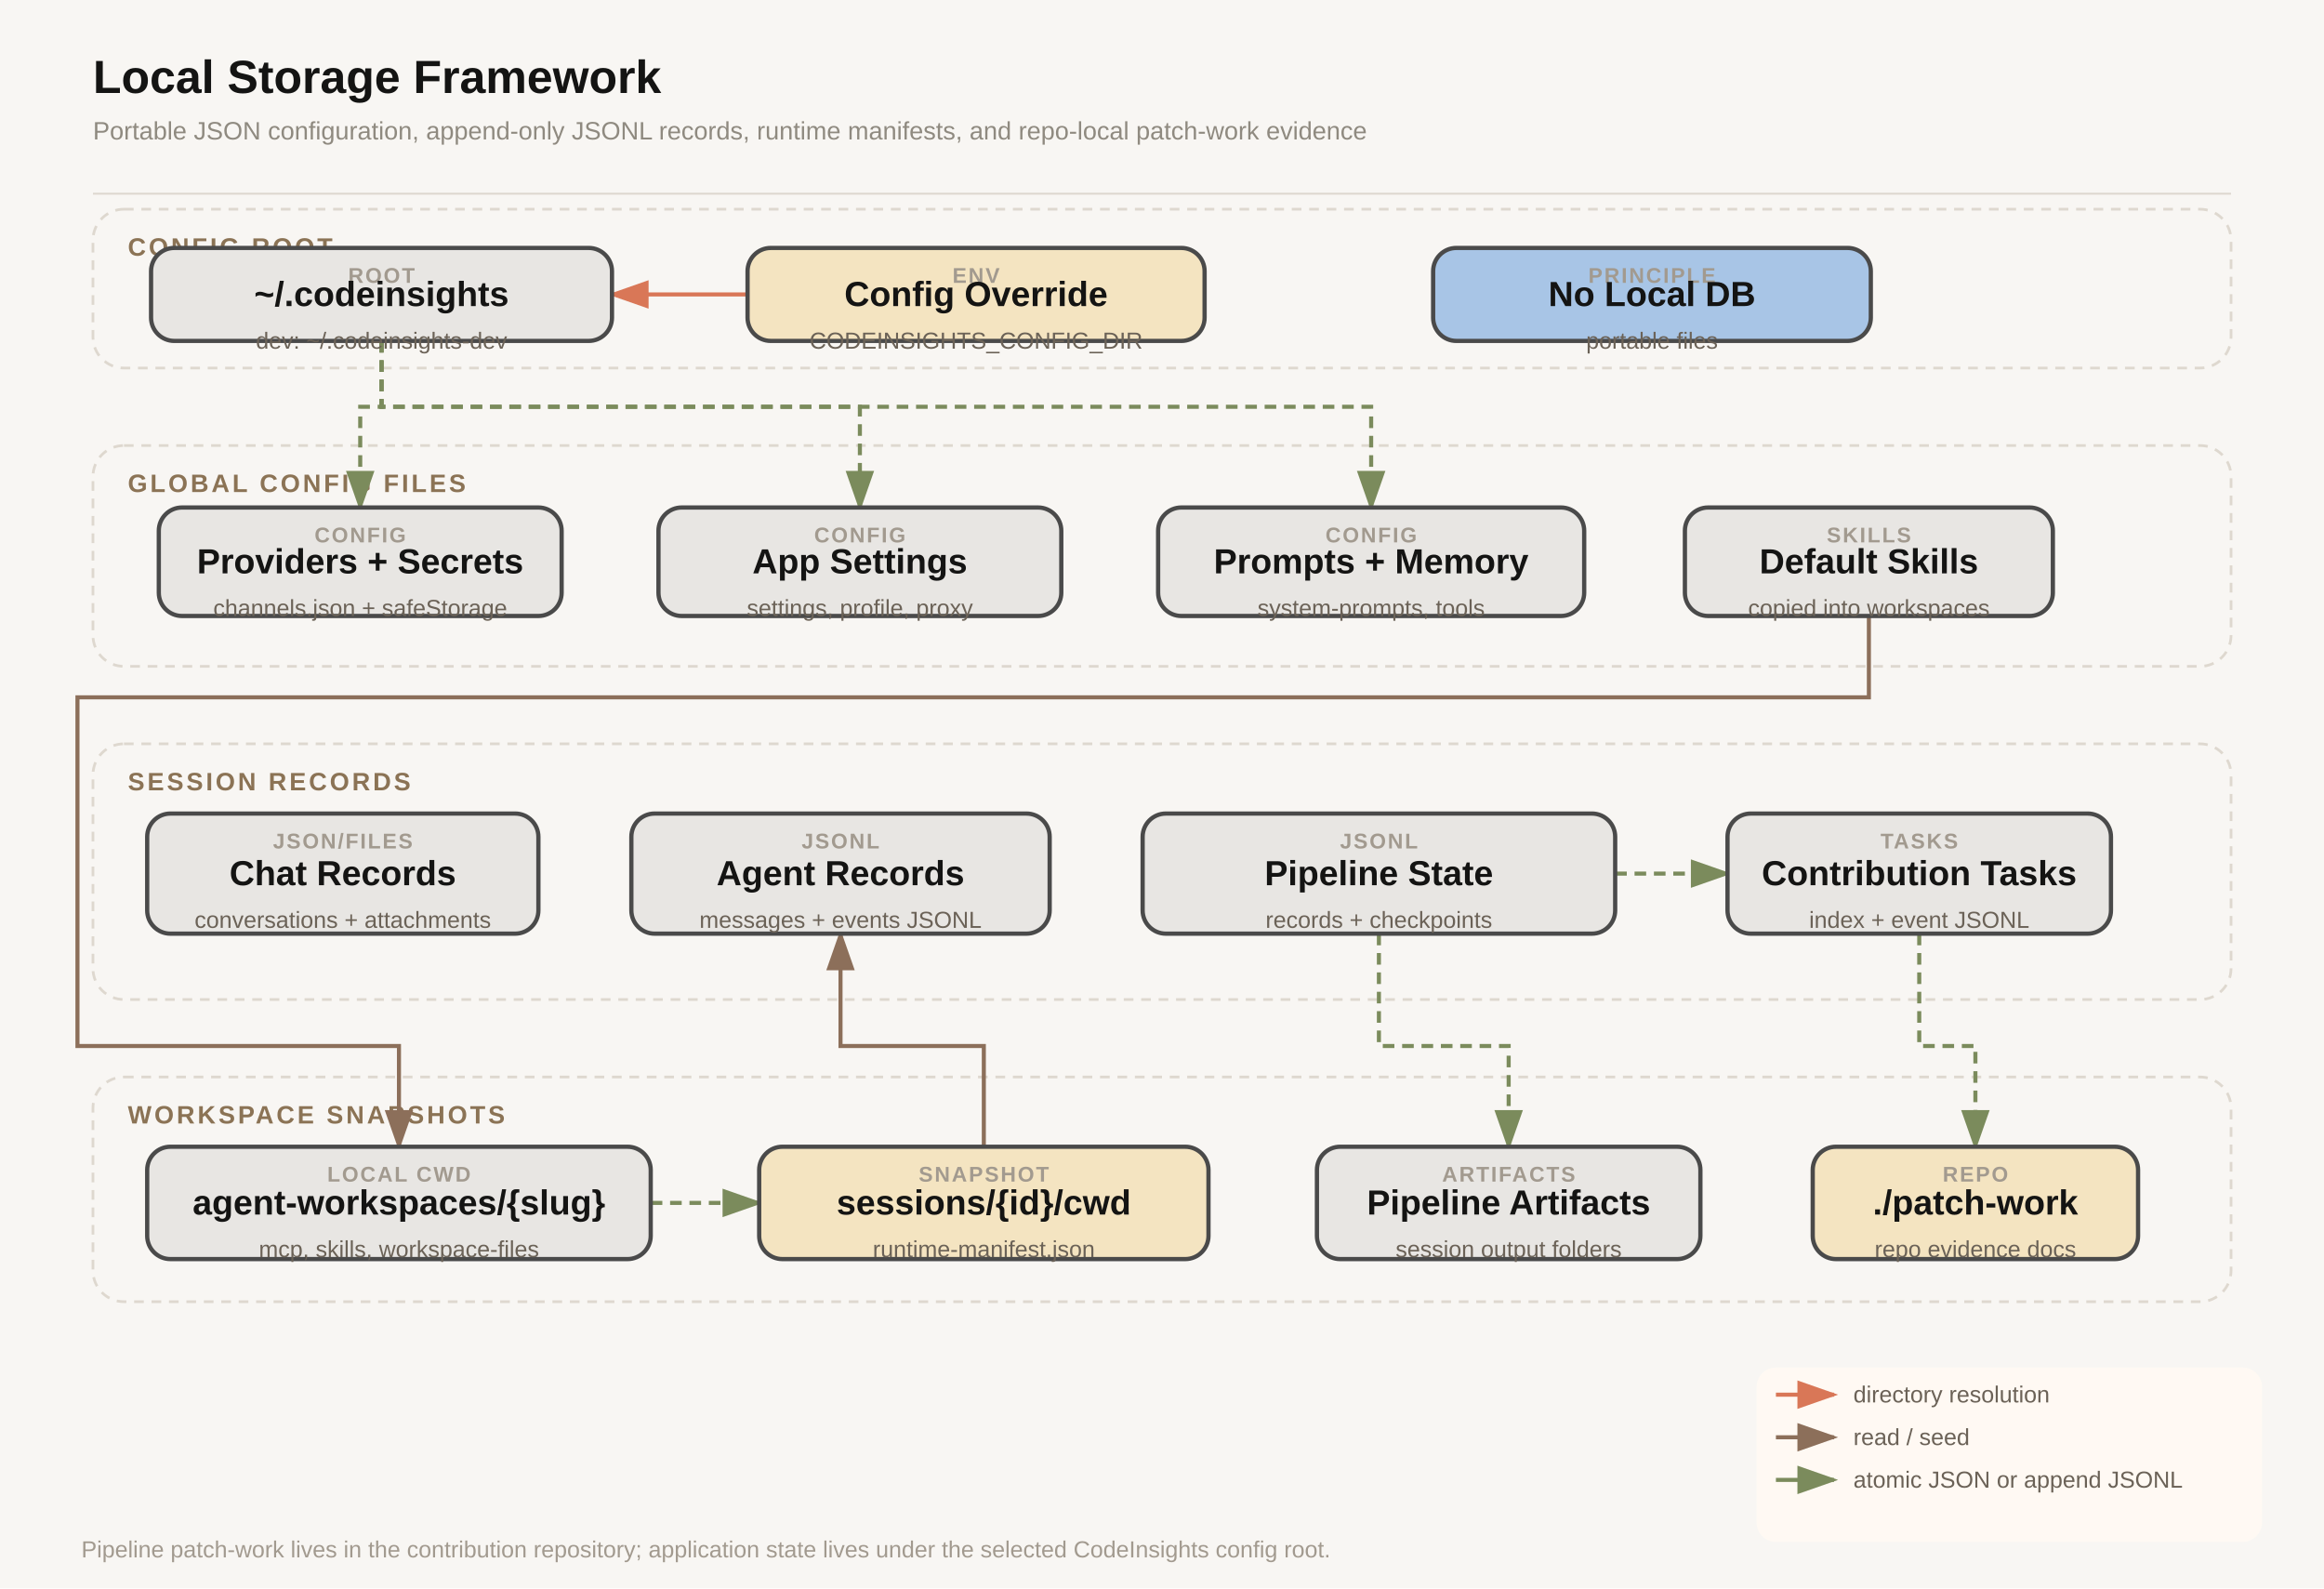
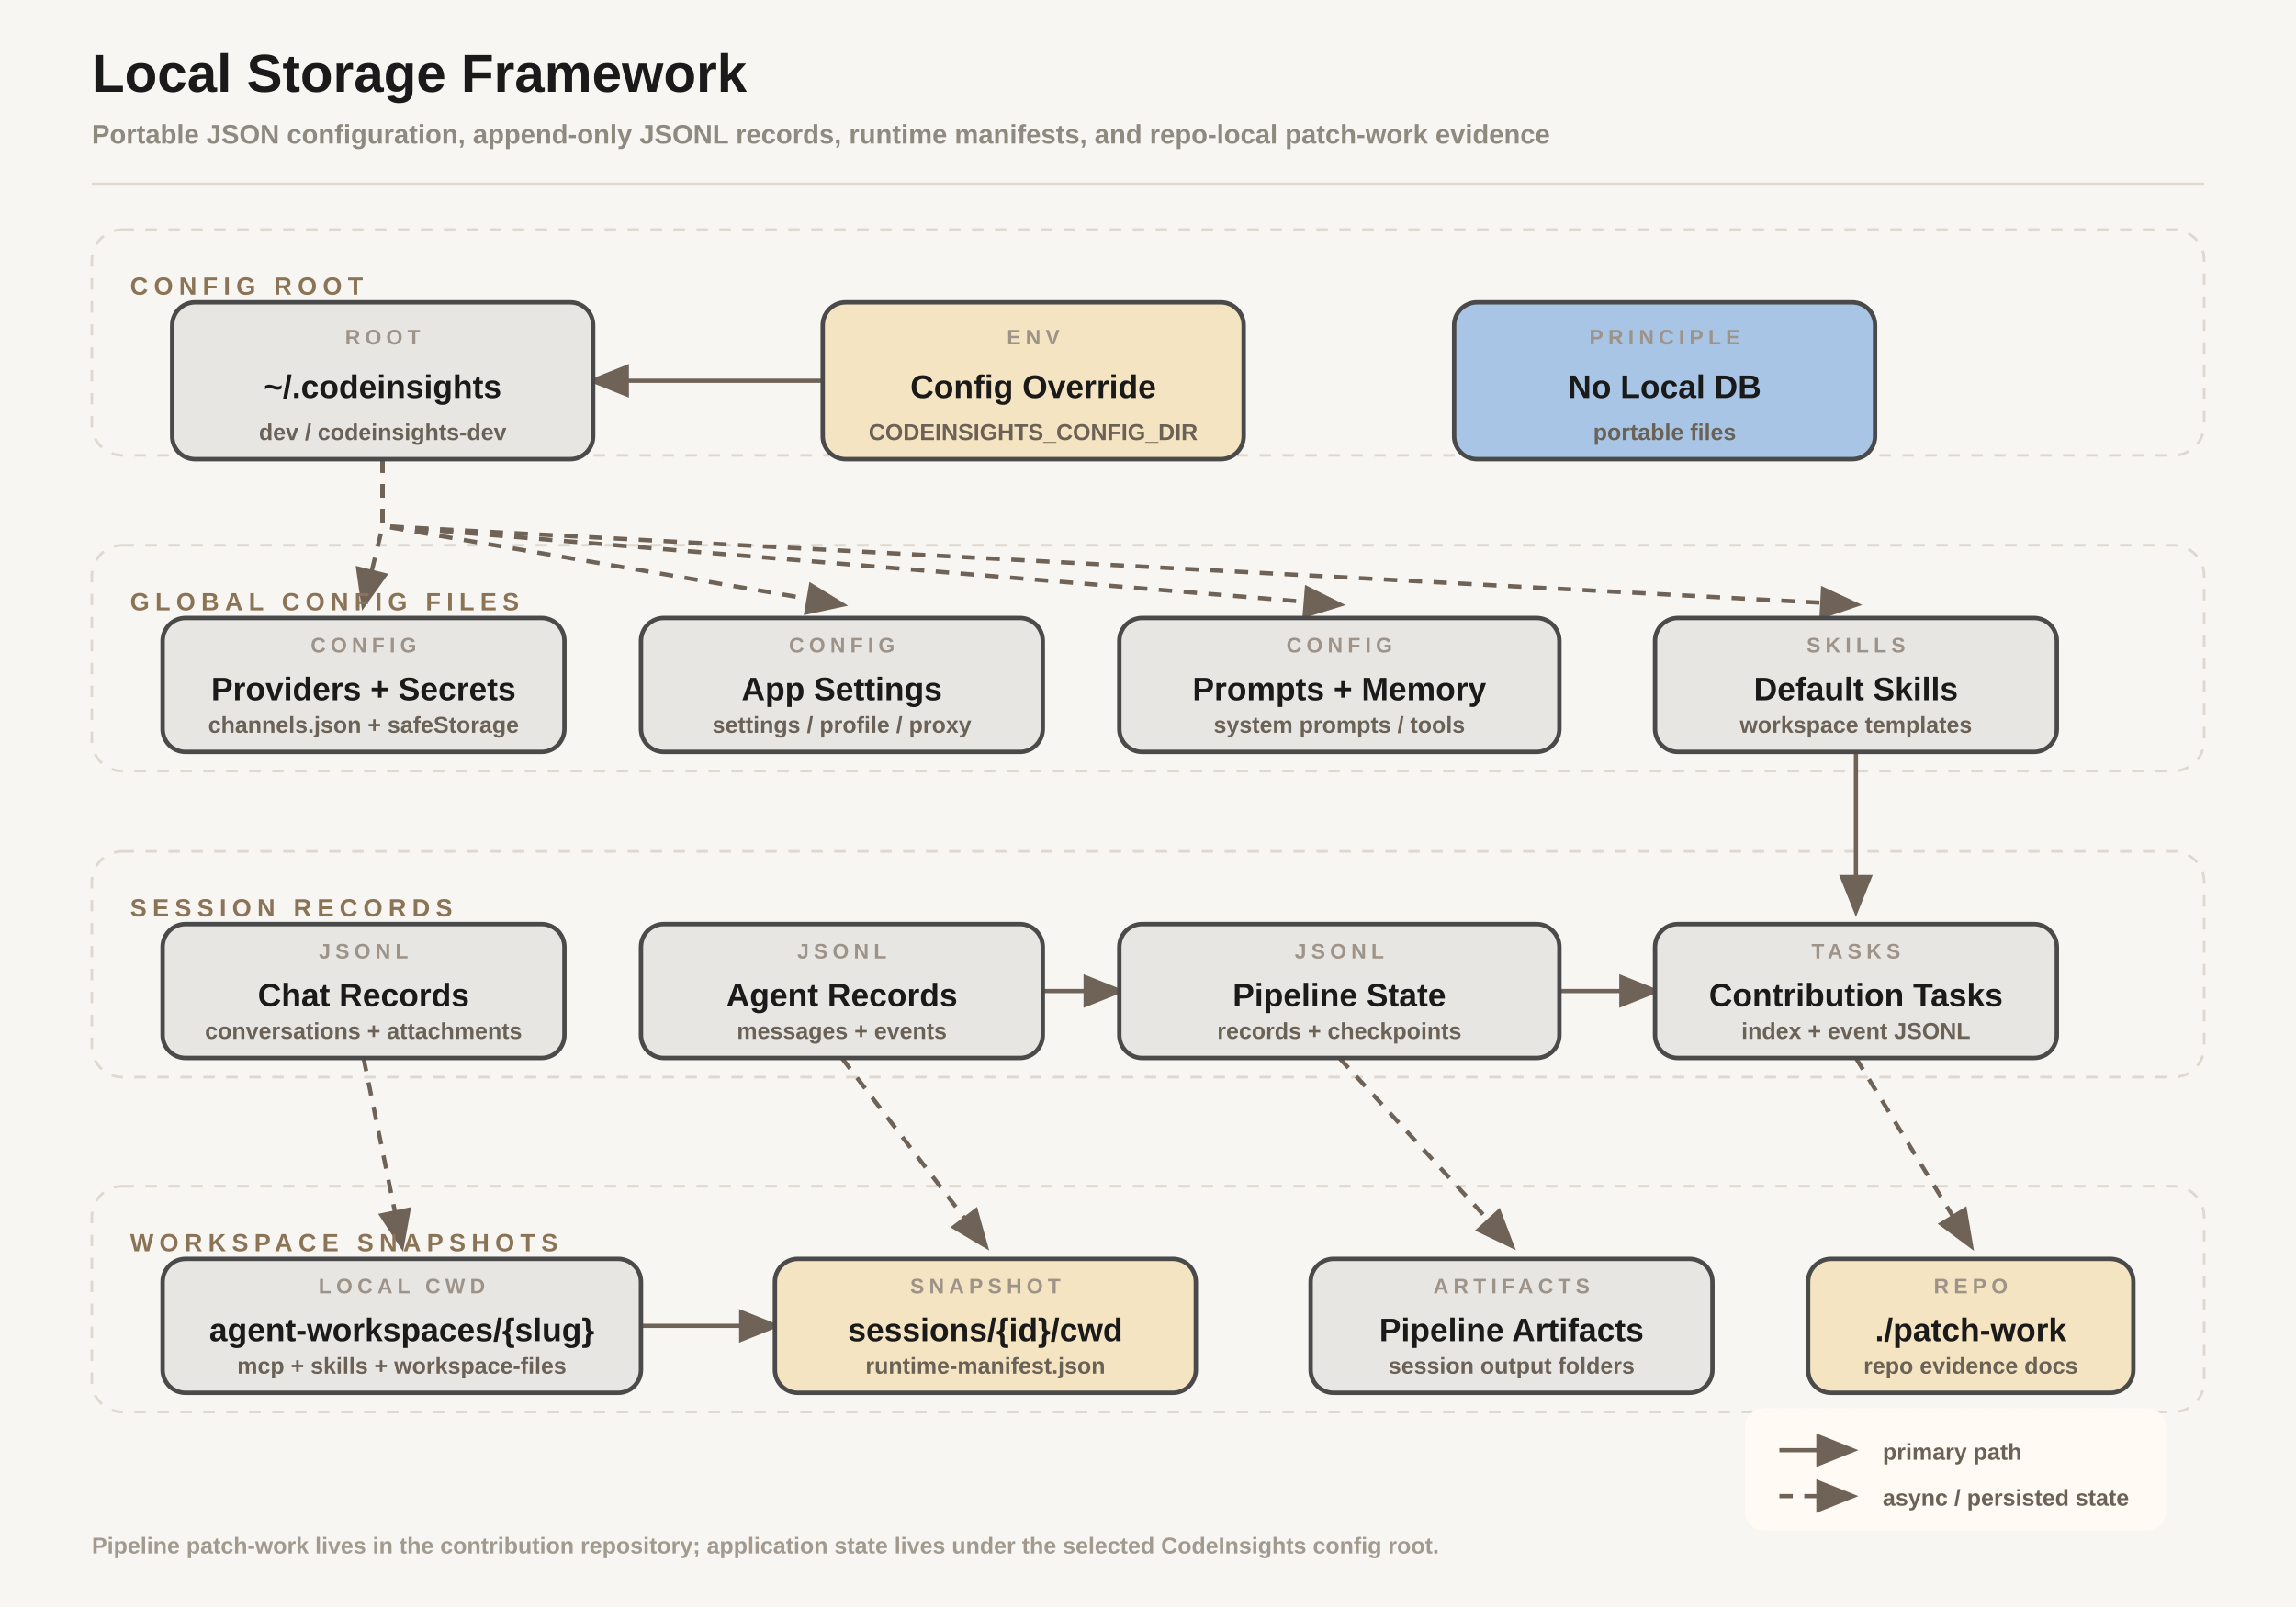
- <svg xmlns="http://www.w3.org/2000/svg" viewBox="0 0 1200 820" width="1200" height="820">
+ <svg xmlns="http://www.w3.org/2000/svg" viewBox="0 0 1200 840" width="1200" height="840">
  <defs>
-     <marker id="arrowA" markerWidth="10" markerHeight="7" refX="9" refY="3.5" orient="auto">
-       <polygon points="0 0, 10 3.5, 0 7" fill="#d97757" />
-     </marker>
-     <marker id="arrowB" markerWidth="10" markerHeight="7" refX="9" refY="3.5" orient="auto">
-       <polygon points="0 0, 10 3.5, 0 7" fill="#7b8b5c" />
-     </marker>
-     <marker id="arrowC" markerWidth="10" markerHeight="7" refX="9" refY="3.5" orient="auto">
-       <polygon points="0 0, 10 3.5, 0 7" fill="#8c6f5a" />
-     </marker>
-     <marker id="arrowE" markerWidth="10" markerHeight="7" refX="9" refY="3.5" orient="auto">
-       <polygon points="0 0, 10 3.5, 0 7" fill="#b45309" />
-     </marker>
-     <marker id="arrowF" markerWidth="10" markerHeight="7" refX="9" refY="3.5" orient="auto">
-       <polygon points="0 0, 10 3.5, 0 7" fill="#9a6fb0" />
-     </marker>
-     <marker id="arrowG" markerWidth="10" markerHeight="7" refX="9" refY="3.5" orient="auto">
-       <polygon points="0 0, 10 3.5, 0 7" fill="#d97757" />
-     </marker>
-     <marker id="arrowH" markerWidth="10" markerHeight="7" refX="9" refY="3.5" orient="auto">
-       <polygon points="0 0, 10 3.5, 0 7" fill="#8f8a80" />
+     <marker id="arrow" markerWidth="10" markerHeight="8" refX="8.5" refY="4" orient="auto">
+       <polygon points="0 0, 10 4, 0 8" fill="#6f6256" />
    </marker>
    <style>
-     text { font-family: -apple-system, BlinkMacSystemFont, 'Segoe UI', 'Helvetica Neue', Arial, 'PingFang SC', 'Microsoft YaHei', 'Microsoft JhengHei', 'SimHei', sans-serif; }
-     .title { font-size: 24px; font-weight: 700; fill: #141413; }
-     .subtitle { font-size: 13px; font-weight: 500; fill: #8f8a80; }
-     .section { font-size: 13px; font-weight: 700; fill: #8b7355; letter-spacing: 1.4px; }
-     .section-sub { font-size: 12px; font-weight: 500; fill: #b4aba0; }
-     .node-title { font-size: 18px; font-weight: 700; fill: #141413; }
-     .node-sub { font-size: 12px; font-weight: 500; fill: #6b6257; }
-     .node-type { font-size: 11px; font-weight: 700; fill: #a29a8f; letter-spacing: 0.08em; }
-     .arrow-label { font-size: 12px; font-weight: 600; fill: #6b6257; }
-     .legend { font-size: 12px; font-weight: 500; fill: #6b6257; }
-     .footnote { font-size: 12px; font-weight: 500; fill: #a29a8f; }
+       text { font-family: -apple-system, BlinkMacSystemFont, 'Segoe UI', 'Helvetica Neue', Arial, 'PingFang SC', 'Microsoft YaHei', 'Microsoft JhengHei', 'SimHei', sans-serif; letter-spacing: 0; }
+       .title { font-size: 28px; font-weight: 800; fill: #1a1a1a; }
+       .subtitle { font-size: 14px; font-weight: 600; fill: #8f8a80; }
+       .section { font-size: 13px; font-weight: 800; fill: #8b7355; letter-spacing: 3px; }
+       .node-type { font-size: 11px; font-weight: 800; fill: #9d9388; letter-spacing: 2.5px; }
+       .node-title { font-weight: 800; fill: #1a1a1a; }
+       .node-sub { font-size: 12px; font-weight: 650; fill: #6b6257; }
+       .footnote { font-size: 12px; font-weight: 650; fill: #a29a8f; }
+       .legend { font-size: 12px; font-weight: 750; fill: #6b6257; }
    </style>
  </defs>
-   <rect width="1200.0" height="820.0" fill="#f8f6f3" />
-   <text x="48.0" y="48" text-anchor="start" class="title">Local Storage Framework</text>
-   <text x="48.0" y="72" text-anchor="start" class="subtitle">Portable JSON configuration, append-only JSONL records, runtime manifests, and repo-local patch-work evidence</text>
-   <line x1="48" y1="100" x2="1152.0" y2="100" stroke="#ded8cf" stroke-width="1" />
-   <rect x="48.0" y="108.0" width="1104.0" height="82.0" rx="16.0" fill="none" stroke="#ded8cf" stroke-width="1.4" stroke-dasharray="5 4" />
-   <text x="66.0" y="132.0" class="section">CONFIG ROOT</text>
-   <rect x="48.0" y="230.0" width="1104.0" height="114.0" rx="16.0" fill="none" stroke="#ded8cf" stroke-width="1.4" stroke-dasharray="5 4" />
-   <text x="66.0" y="254.0" class="section">GLOBAL CONFIG FILES</text>
-   <rect x="48.0" y="384.0" width="1104.0" height="132.0" rx="16.0" fill="none" stroke="#ded8cf" stroke-width="1.4" stroke-dasharray="5 4" />
-   <text x="66.0" y="408.0" class="section">SESSION RECORDS</text>
-   <rect x="48.0" y="556.0" width="1104.0" height="116.0" rx="16.0" fill="none" stroke="#ded8cf" stroke-width="1.4" stroke-dasharray="5 4" />
-   <text x="66.0" y="580.0" class="section">WORKSPACE SNAPSHOTS</text>
-   <path d="M 386.0,152.0 L 316.0,152.0" fill="none" stroke="#d97757" stroke-width="2.1" marker-end="url(#arrowA)" />
-   <path d="M 197.0,176.0 L 197.0,210.0 L 186.0,210.0 L 186.0,262.0" fill="none" stroke="#7b8b5c" stroke-width="2.1" marker-end="url(#arrowB)" stroke-dasharray="6,4" />
-   <path d="M 197.0,176.0 L 197.0,210.0 L 444.0,210.0 L 444.0,262.0" fill="none" stroke="#7b8b5c" stroke-width="2.1" marker-end="url(#arrowB)" stroke-dasharray="6,4" />
-   <path d="M 197.0,176.0 L 197.0,210.0 L 708.0,210.0 L 708.0,262.0" fill="none" stroke="#7b8b5c" stroke-width="2.1" marker-end="url(#arrowB)" stroke-dasharray="6,4" />
-   <path d="M 965.0,318.0 L 965.0,360.0 L 40.0,360.0 L 40.0,540.0 L 206.0,540.0 L 206.0,592.0" fill="none" stroke="#8c6f5a" stroke-width="2.1" marker-end="url(#arrowC)" />
-   <path d="M 336.0,621.0 L 392.0,621.0" fill="none" stroke="#7b8b5c" stroke-width="2.1" marker-end="url(#arrowB)" stroke-dasharray="6,4" />
-   <path d="M 508.0,592.0 L 508.0,540.0 L 434.0,540.0 L 434.0,482.0" fill="none" stroke="#8c6f5a" stroke-width="2.1" marker-end="url(#arrowC)" />
-   <path d="M 834.0,451.0 L 892.0,451.0" fill="none" stroke="#7b8b5c" stroke-width="2.1" marker-end="url(#arrowB)" stroke-dasharray="6,4" />
-   <path d="M 991.0,482.0 L 991.0,540.0 L 1020.0,540.0 L 1020.0,592.0" fill="none" stroke="#7b8b5c" stroke-width="2.1" marker-end="url(#arrowB)" stroke-dasharray="6,4" />
-   <path d="M 712.0,482.0 L 712.0,540.0 L 779.0,540.0 L 779.0,592.0" fill="none" stroke="#7b8b5c" stroke-width="2.1" marker-end="url(#arrowB)" stroke-dasharray="6,4" />
-   <rect x="78.0" y="128.0" width="238.0" height="48.0" rx="12.0" fill="#e8e6e3" stroke="#4a4a4a" stroke-width="2.2" />
-   <text x="197.0" y="146.0" text-anchor="middle" class="node-type">ROOT</text>
-   <text x="197.0" y="158.0" text-anchor="middle" class="node-title">~/.codeinsights</text>
-   <text x="197.0" y="180.0" text-anchor="middle" class="node-sub">dev: ~/.codeinsights-dev</text>
-   <rect x="386.0" y="128.0" width="236.0" height="48.0" rx="12.0" fill="#f4e4c1" stroke="#4a4a4a" stroke-width="2.2" />
-   <text x="504.0" y="146.0" text-anchor="middle" class="node-type">ENV</text>
-   <text x="504.0" y="158.0" text-anchor="middle" class="node-title">Config Override</text>
-   <text x="504.0" y="180.0" text-anchor="middle" class="node-sub">CODEINSIGHTS_CONFIG_DIR</text>
-   <rect x="740.0" y="128.0" width="226.0" height="48.0" rx="12.0" fill="#a8c5e6" stroke="#4a4a4a" stroke-width="2.2" />
-   <text x="853.0" y="146.0" text-anchor="middle" class="node-type">PRINCIPLE</text>
-   <text x="853.0" y="158.0" text-anchor="middle" class="node-title">No Local DB</text>
-   <text x="853.0" y="180.0" text-anchor="middle" class="node-sub">portable files</text>
-   <rect x="82.0" y="262.0" width="208.0" height="56.0" rx="12.0" fill="#e8e6e3" stroke="#4a4a4a" stroke-width="2.2" />
-   <text x="186.0" y="280.0" text-anchor="middle" class="node-type">CONFIG</text>
-   <text x="186.0" y="296.0" text-anchor="middle" class="node-title">Providers + Secrets</text>
-   <text x="186.0" y="318.0" text-anchor="middle" class="node-sub">channels.json + safeStorage</text>
-   <rect x="340.0" y="262.0" width="208.0" height="56.0" rx="12.0" fill="#e8e6e3" stroke="#4a4a4a" stroke-width="2.2" />
-   <text x="444.0" y="280.0" text-anchor="middle" class="node-type">CONFIG</text>
-   <text x="444.0" y="296.0" text-anchor="middle" class="node-title">App Settings</text>
-   <text x="444.0" y="318.0" text-anchor="middle" class="node-sub">settings, profile, proxy</text>
-   <rect x="598.0" y="262.0" width="220.0" height="56.0" rx="12.0" fill="#e8e6e3" stroke="#4a4a4a" stroke-width="2.2" />
-   <text x="708.0" y="280.0" text-anchor="middle" class="node-type">CONFIG</text>
-   <text x="708.0" y="296.0" text-anchor="middle" class="node-title">Prompts + Memory</text>
-   <text x="708.0" y="318.0" text-anchor="middle" class="node-sub">system-prompts, tools</text>
-   <rect x="870.0" y="262.0" width="190.0" height="56.0" rx="12.0" fill="#e8e6e3" stroke="#4a4a4a" stroke-width="2.2" />
-   <text x="965.0" y="280.0" text-anchor="middle" class="node-type">SKILLS</text>
-   <text x="965.0" y="296.0" text-anchor="middle" class="node-title">Default Skills</text>
-   <text x="965.0" y="318.0" text-anchor="middle" class="node-sub">copied into workspaces</text>
-   <rect x="76.0" y="420.0" width="202.0" height="62.0" rx="12.0" fill="#e8e6e3" stroke="#4a4a4a" stroke-width="2.2" />
-   <text x="177.0" y="438.0" text-anchor="middle" class="node-type">JSON/FILES</text>
-   <text x="177.0" y="457.0" text-anchor="middle" class="node-title">Chat Records</text>
-   <text x="177.0" y="479.0" text-anchor="middle" class="node-sub">conversations + attachments</text>
-   <rect x="326.0" y="420.0" width="216.0" height="62.0" rx="12.0" fill="#e8e6e3" stroke="#4a4a4a" stroke-width="2.2" />
-   <text x="434.0" y="438.0" text-anchor="middle" class="node-type">JSONL</text>
-   <text x="434.0" y="457.0" text-anchor="middle" class="node-title">Agent Records</text>
-   <text x="434.0" y="479.0" text-anchor="middle" class="node-sub">messages + events JSONL</text>
-   <rect x="590.0" y="420.0" width="244.0" height="62.0" rx="12.0" fill="#e8e6e3" stroke="#4a4a4a" stroke-width="2.2" />
-   <text x="712.0" y="438.0" text-anchor="middle" class="node-type">JSONL</text>
-   <text x="712.0" y="457.0" text-anchor="middle" class="node-title">Pipeline State</text>
-   <text x="712.0" y="479.0" text-anchor="middle" class="node-sub">records + checkpoints</text>
-   <rect x="892.0" y="420.0" width="198.0" height="62.0" rx="12.0" fill="#e8e6e3" stroke="#4a4a4a" stroke-width="2.2" />
-   <text x="991.0" y="438.0" text-anchor="middle" class="node-type">TASKS</text>
-   <text x="991.0" y="457.0" text-anchor="middle" class="node-title">Contribution Tasks</text>
-   <text x="991.0" y="479.0" text-anchor="middle" class="node-sub">index + event JSONL</text>
-   <rect x="76.0" y="592.0" width="260.0" height="58.0" rx="12.0" fill="#e8e6e3" stroke="#4a4a4a" stroke-width="2.2" />
-   <text x="206.0" y="610.0" text-anchor="middle" class="node-type">LOCAL CWD</text>
-   <text x="206.0" y="627.0" text-anchor="middle" class="node-title">agent-workspaces/{slug}</text>
-   <text x="206.0" y="649.0" text-anchor="middle" class="node-sub">mcp, skills, workspace-files</text>
-   <rect x="392.0" y="592.0" width="232.0" height="58.0" rx="12.0" fill="#f4e4c1" stroke="#4a4a4a" stroke-width="2.2" />
-   <text x="508.0" y="610.0" text-anchor="middle" class="node-type">SNAPSHOT</text>
-   <text x="508.0" y="627.0" text-anchor="middle" class="node-title">sessions/{id}/cwd</text>
-   <text x="508.0" y="649.0" text-anchor="middle" class="node-sub">runtime-manifest.json</text>
-   <rect x="680.0" y="592.0" width="198.0" height="58.0" rx="12.0" fill="#e8e6e3" stroke="#4a4a4a" stroke-width="2.2" />
-   <text x="779.0" y="610.0" text-anchor="middle" class="node-type">ARTIFACTS</text>
-   <text x="779.0" y="627.0" text-anchor="middle" class="node-title">Pipeline Artifacts</text>
-   <text x="779.0" y="649.0" text-anchor="middle" class="node-sub">session output folders</text>
-   <rect x="936.0" y="592.0" width="168.0" height="58.0" rx="12.0" fill="#f4e4c1" stroke="#4a4a4a" stroke-width="2.2" />
-   <text x="1020.0" y="610.0" text-anchor="middle" class="node-type">REPO</text>
-   <text x="1020.0" y="627.0" text-anchor="middle" class="node-title">./patch-work</text>
-   <text x="1020.0" y="649.0" text-anchor="middle" class="node-sub">repo evidence docs</text>
-   <rect x="907.0" y="706.0" width="261" height="90" rx="10" fill="#fffaf3" opacity="0.94" />
-   <line x1="917.0" y1="720.0" x2="947.0" y2="720.0" stroke="#d97757" stroke-width="2.1" marker-end="url(#arrowA)" />
-   <text x="957.0" y="724.0" class="legend">directory resolution</text>
-   <line x1="917.0" y1="742.0" x2="947.0" y2="742.0" stroke="#8c6f5a" stroke-width="2.1" marker-end="url(#arrowC)" />
-   <text x="957.0" y="746.0" class="legend">read / seed</text>
-   <line x1="917.0" y1="764.0" x2="947.0" y2="764.0" stroke="#7b8b5c" stroke-width="2.1" marker-end="url(#arrowB)" />
-   <text x="957.0" y="768.0" class="legend">atomic JSON or append JSONL</text>
-   <text x="42.0" y="804.0" class="footnote">Pipeline patch-work lives in the contribution repository; application state lives under the selected CodeInsights config root.</text>
+   <rect width="1200" height="840" fill="#f8f6f3" />
+   <text x="48" y="48" text-anchor="start" class="title">Local Storage Framework</text>
+   <text x="48" y="75" text-anchor="start" class="subtitle">Portable JSON configuration, append-only JSONL records, runtime manifests, and repo-local patch-work evidence</text>
+   <line x1="48" y1="96" x2="1152" y2="96" stroke="#ded8cf" stroke-width="1.2" />
+   <rect x="48" y="120" width="1104" height="118" rx="16" fill="none" stroke="#ded8cf" stroke-width="1.4" stroke-dasharray="6 6" />
+   <rect x="48" y="285" width="1104" height="118" rx="16" fill="none" stroke="#ded8cf" stroke-width="1.4" stroke-dasharray="6 6" />
+   <rect x="48" y="445" width="1104" height="118" rx="16" fill="none" stroke="#ded8cf" stroke-width="1.4" stroke-dasharray="6 6" />
+   <rect x="48" y="620" width="1104" height="118" rx="16" fill="none" stroke="#ded8cf" stroke-width="1.4" stroke-dasharray="6 6" />
+   <line x1="430" y1="199" x2="310" y2="199" fill="none" stroke="#6f6256" stroke-width="2.2" marker-end="url(#arrow)" />
+   <path d="M 200,240 L 200,275 L 190,316" fill="none" stroke="#6f6256" stroke-width="2.2" stroke-dasharray="7 6" marker-end="url(#arrow)" />
+   <path d="M 200,240 L 200,275 L 440,316" fill="none" stroke="#6f6256" stroke-width="2.2" stroke-dasharray="7 6" marker-end="url(#arrow)" />
+   <path d="M 200,240 L 200,275 L 700,316" fill="none" stroke="#6f6256" stroke-width="2.2" stroke-dasharray="7 6" marker-end="url(#arrow)" />
+   <path d="M 200,240 L 200,275 L 970,316" fill="none" stroke="#6f6256" stroke-width="2.2" stroke-dasharray="7 6" marker-end="url(#arrow)" />
+   <line x1="970" y1="393" x2="970" y2="476" fill="none" stroke="#6f6256" stroke-width="2.2" marker-end="url(#arrow)" />
+   <line x1="545" y1="518" x2="585" y2="518" fill="none" stroke="#6f6256" stroke-width="2.2" marker-end="url(#arrow)" />
+   <line x1="815" y1="518" x2="865" y2="518" fill="none" stroke="#6f6256" stroke-width="2.2" marker-end="url(#arrow)" />
+   <line x1="190" y1="553" x2="210" y2="651" fill="none" stroke="#6f6256" stroke-width="2.2" stroke-dasharray="7 6" marker-end="url(#arrow)" />
+   <line x1="440" y1="553" x2="515" y2="651" fill="none" stroke="#6f6256" stroke-width="2.2" stroke-dasharray="7 6" marker-end="url(#arrow)" />
+   <line x1="700" y1="553" x2="790" y2="651" fill="none" stroke="#6f6256" stroke-width="2.2" stroke-dasharray="7 6" marker-end="url(#arrow)" />
+   <line x1="970" y1="553" x2="1030" y2="651" fill="none" stroke="#6f6256" stroke-width="2.2" stroke-dasharray="7 6" marker-end="url(#arrow)" />
+   <line x1="335" y1="693" x2="405" y2="693" fill="none" stroke="#6f6256" stroke-width="2.2" marker-end="url(#arrow)" />
+   <text x="68" y="154" text-anchor="start" class="section">CONFIG ROOT</text>
+   <text x="68" y="319" text-anchor="start" class="section">GLOBAL CONFIG FILES</text>
+   <text x="68" y="479" text-anchor="start" class="section">SESSION RECORDS</text>
+   <text x="68" y="654" text-anchor="start" class="section">WORKSPACE SNAPSHOTS</text>
+   <g id="root">
+     <rect x="90" y="158" width="220" height="82" rx="12" fill="#e8e6e3" stroke="#4a4a4a" stroke-width="2.3" />
+     <text x="200.0" y="180" text-anchor="middle" class="node-type">ROOT</text>
+     <text x="200.0" y="208" text-anchor="middle" class="node-title" style="font-size:17px">~/.codeinsights</text>
+     <text x="200.0" y="230" text-anchor="middle" class="node-sub" style="font-size:12px">dev / codeinsights-dev</text>
+   </g>
+   <g id="env">
+     <rect x="430" y="158" width="220" height="82" rx="12" fill="#f4e4c1" stroke="#4a4a4a" stroke-width="2.3" />
+     <text x="540.0" y="180" text-anchor="middle" class="node-type">ENV</text>
+     <text x="540.0" y="208" text-anchor="middle" class="node-title" style="font-size:17px">Config Override</text>
+     <text x="540.0" y="230" text-anchor="middle" class="node-sub" style="font-size:12px">CODEINSIGHTS_CONFIG_DIR</text>
+   </g>
+   <g id="nodb">
+     <rect x="760" y="158" width="220" height="82" rx="12" fill="#a8c5e6" stroke="#4a4a4a" stroke-width="2.3" />
+     <text x="870.0" y="180" text-anchor="middle" class="node-type">PRINCIPLE</text>
+     <text x="870.0" y="208" text-anchor="middle" class="node-title" style="font-size:17px">No Local DB</text>
+     <text x="870.0" y="230" text-anchor="middle" class="node-sub" style="font-size:12px">portable files</text>
+   </g>
+   <g id="providers">
+     <rect x="85" y="323" width="210" height="70" rx="12" fill="#e8e6e3" stroke="#4a4a4a" stroke-width="2.3" />
+     <text x="190.0" y="341" text-anchor="middle" class="node-type">CONFIG</text>
+     <text x="190.0" y="366" text-anchor="middle" class="node-title" style="font-size:17px">Providers + Secrets</text>
+     <text x="190.0" y="383" text-anchor="middle" class="node-sub" style="font-size:12px">channels.json + safeStorage</text>
+   </g>
+   <g id="settings">
+     <rect x="335" y="323" width="210" height="70" rx="12" fill="#e8e6e3" stroke="#4a4a4a" stroke-width="2.3" />
+     <text x="440.0" y="341" text-anchor="middle" class="node-type">CONFIG</text>
+     <text x="440.0" y="366" text-anchor="middle" class="node-title" style="font-size:17px">App Settings</text>
+     <text x="440.0" y="383" text-anchor="middle" class="node-sub" style="font-size:12px">settings / profile / proxy</text>
+   </g>
+   <g id="prompts">
+     <rect x="585" y="323" width="230" height="70" rx="12" fill="#e8e6e3" stroke="#4a4a4a" stroke-width="2.3" />
+     <text x="700.0" y="341" text-anchor="middle" class="node-type">CONFIG</text>
+     <text x="700.0" y="366" text-anchor="middle" class="node-title" style="font-size:17px">Prompts + Memory</text>
+     <text x="700.0" y="383" text-anchor="middle" class="node-sub" style="font-size:12px">system prompts / tools</text>
+   </g>
+   <g id="skills">
+     <rect x="865" y="323" width="210" height="70" rx="12" fill="#e8e6e3" stroke="#4a4a4a" stroke-width="2.3" />
+     <text x="970.0" y="341" text-anchor="middle" class="node-type">SKILLS</text>
+     <text x="970.0" y="366" text-anchor="middle" class="node-title" style="font-size:17px">Default Skills</text>
+     <text x="970.0" y="383" text-anchor="middle" class="node-sub" style="font-size:12px">workspace templates</text>
+   </g>
+   <g id="chat">
+     <rect x="85" y="483" width="210" height="70" rx="12" fill="#e8e6e3" stroke="#4a4a4a" stroke-width="2.3" />
+     <text x="190.0" y="501" text-anchor="middle" class="node-type">JSONL</text>
+     <text x="190.0" y="526" text-anchor="middle" class="node-title" style="font-size:17px">Chat Records</text>
+     <text x="190.0" y="543" text-anchor="middle" class="node-sub" style="font-size:12px">conversations + attachments</text>
+   </g>
+   <g id="agent">
+     <rect x="335" y="483" width="210" height="70" rx="12" fill="#e8e6e3" stroke="#4a4a4a" stroke-width="2.3" />
+     <text x="440.0" y="501" text-anchor="middle" class="node-type">JSONL</text>
+     <text x="440.0" y="526" text-anchor="middle" class="node-title" style="font-size:17px">Agent Records</text>
+     <text x="440.0" y="543" text-anchor="middle" class="node-sub" style="font-size:12px">messages + events</text>
+   </g>
+   <g id="pipeline">
+     <rect x="585" y="483" width="230" height="70" rx="12" fill="#e8e6e3" stroke="#4a4a4a" stroke-width="2.3" />
+     <text x="700.0" y="501" text-anchor="middle" class="node-type">JSONL</text>
+     <text x="700.0" y="526" text-anchor="middle" class="node-title" style="font-size:17px">Pipeline State</text>
+     <text x="700.0" y="543" text-anchor="middle" class="node-sub" style="font-size:12px">records + checkpoints</text>
+   </g>
+   <g id="tasks">
+     <rect x="865" y="483" width="210" height="70" rx="12" fill="#e8e6e3" stroke="#4a4a4a" stroke-width="2.3" />
+     <text x="970.0" y="501" text-anchor="middle" class="node-type">TASKS</text>
+     <text x="970.0" y="526" text-anchor="middle" class="node-title" style="font-size:17px">Contribution Tasks</text>
+     <text x="970.0" y="543" text-anchor="middle" class="node-sub" style="font-size:12px">index + event JSONL</text>
+   </g>
+   <g id="workspace">
+     <rect x="85" y="658" width="250" height="70" rx="12" fill="#e8e6e3" stroke="#4a4a4a" stroke-width="2.3" />
+     <text x="210.0" y="676" text-anchor="middle" class="node-type">LOCAL CWD</text>
+     <text x="210.0" y="701" text-anchor="middle" class="node-title" style="font-size:17px">agent-workspaces/{slug}</text>
+     <text x="210.0" y="718" text-anchor="middle" class="node-sub" style="font-size:12px">mcp + skills + workspace-files</text>
+   </g>
+   <g id="cwd">
+     <rect x="405" y="658" width="220" height="70" rx="12" fill="#f4e4c1" stroke="#4a4a4a" stroke-width="2.3" />
+     <text x="515.0" y="676" text-anchor="middle" class="node-type">SNAPSHOT</text>
+     <text x="515.0" y="701" text-anchor="middle" class="node-title" style="font-size:17px">sessions/{id}/cwd</text>
+     <text x="515.0" y="718" text-anchor="middle" class="node-sub" style="font-size:12px">runtime-manifest.json</text>
+   </g>
+   <g id="artifacts">
+     <rect x="685" y="658" width="210" height="70" rx="12" fill="#e8e6e3" stroke="#4a4a4a" stroke-width="2.3" />
+     <text x="790.0" y="676" text-anchor="middle" class="node-type">ARTIFACTS</text>
+     <text x="790.0" y="701" text-anchor="middle" class="node-title" style="font-size:17px">Pipeline Artifacts</text>
+     <text x="790.0" y="718" text-anchor="middle" class="node-sub" style="font-size:12px">session output folders</text>
+   </g>
+   <g id="patch">
+     <rect x="945" y="658" width="170" height="70" rx="12" fill="#f4e4c1" stroke="#4a4a4a" stroke-width="2.3" />
+     <text x="1030.0" y="676" text-anchor="middle" class="node-type">REPO</text>
+     <text x="1030.0" y="701" text-anchor="middle" class="node-title" style="font-size:17px">./patch-work</text>
+     <text x="1030.0" y="718" text-anchor="middle" class="node-sub" style="font-size:12px">repo evidence docs</text>
+   </g>
+   <g id="legend">
+     <rect x="912" y="736" width="220" height="64" rx="10" fill="#fffaf3" opacity="0.96" />
+     <line x1="930" y1="758" x2="968" y2="758" fill="none" stroke="#6f6256" stroke-width="2.2" marker-end="url(#arrow)" />
+     <text x="984" y="763" text-anchor="start" class="legend">primary path</text>
+     <line x1="930" y1="782" x2="968" y2="782" fill="none" stroke="#6f6256" stroke-width="2.2" stroke-dasharray="7 6" marker-end="url(#arrow)" />
+     <text x="984" y="787" text-anchor="start" class="legend">async / persisted state</text>
+   </g>
+   <text x="48" y="812" text-anchor="start" class="footnote">Pipeline patch-work lives in the contribution repository; application state lives under the selected CodeInsights config root.</text>
</svg>
